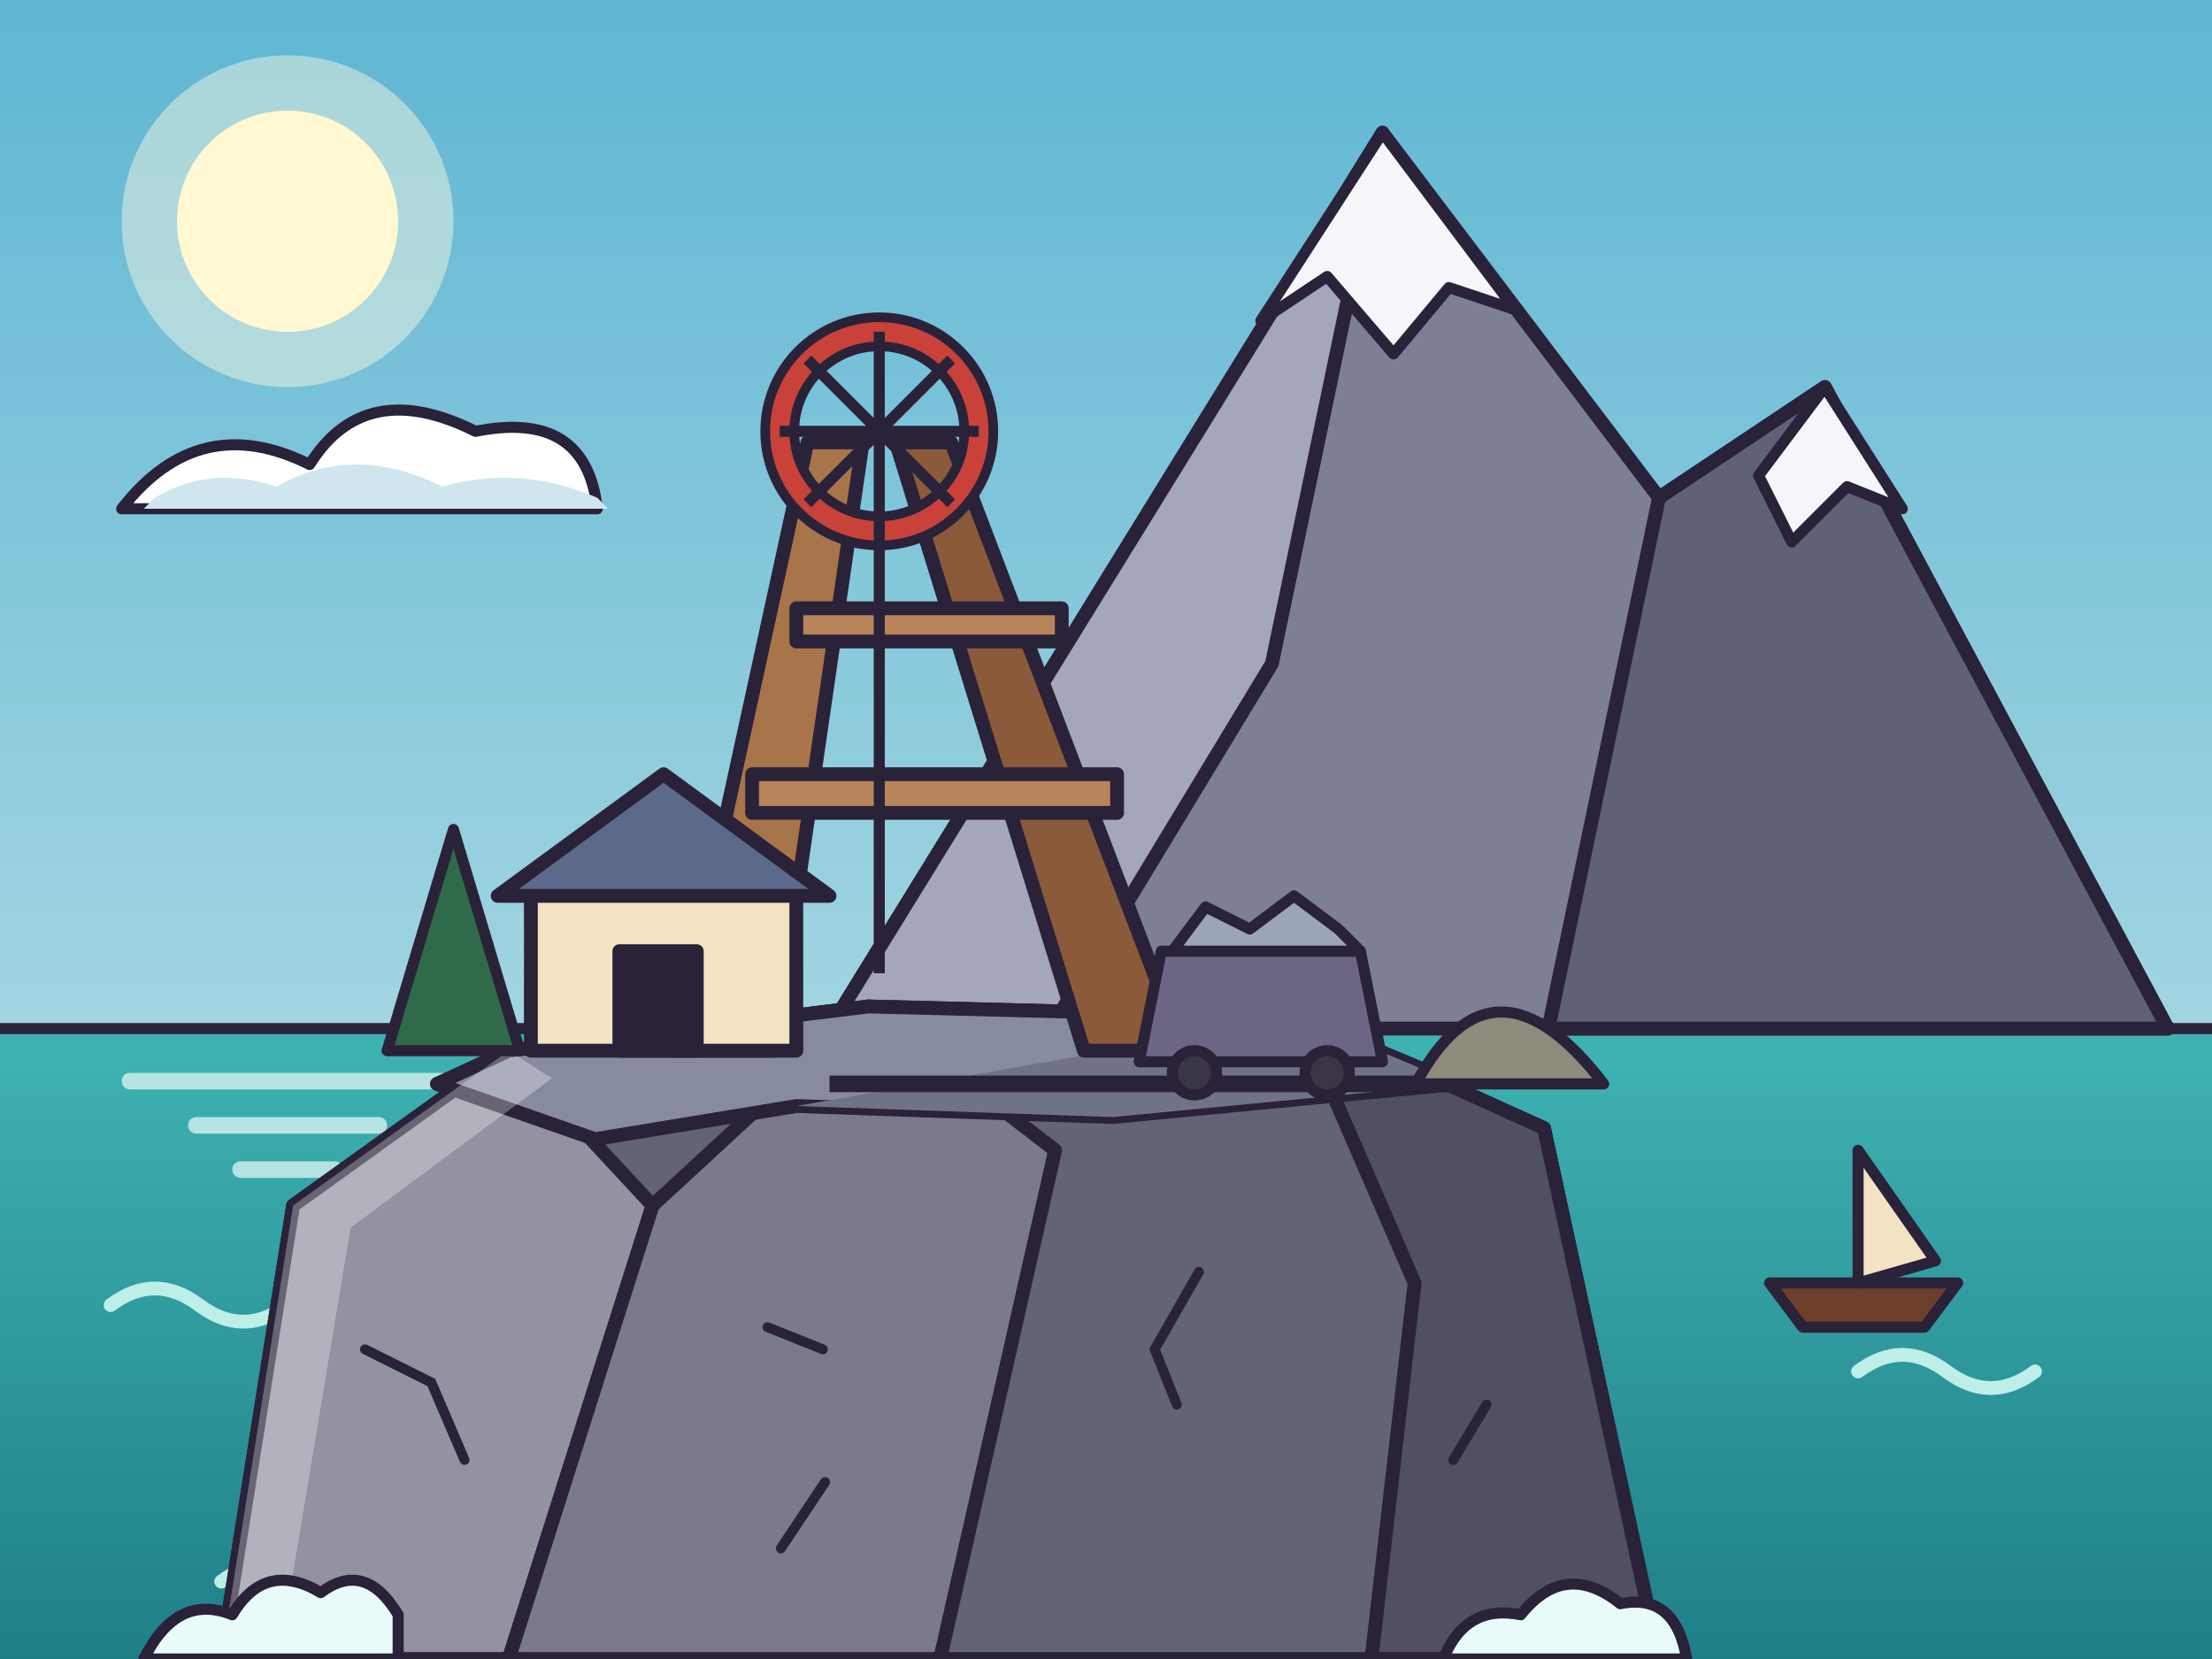
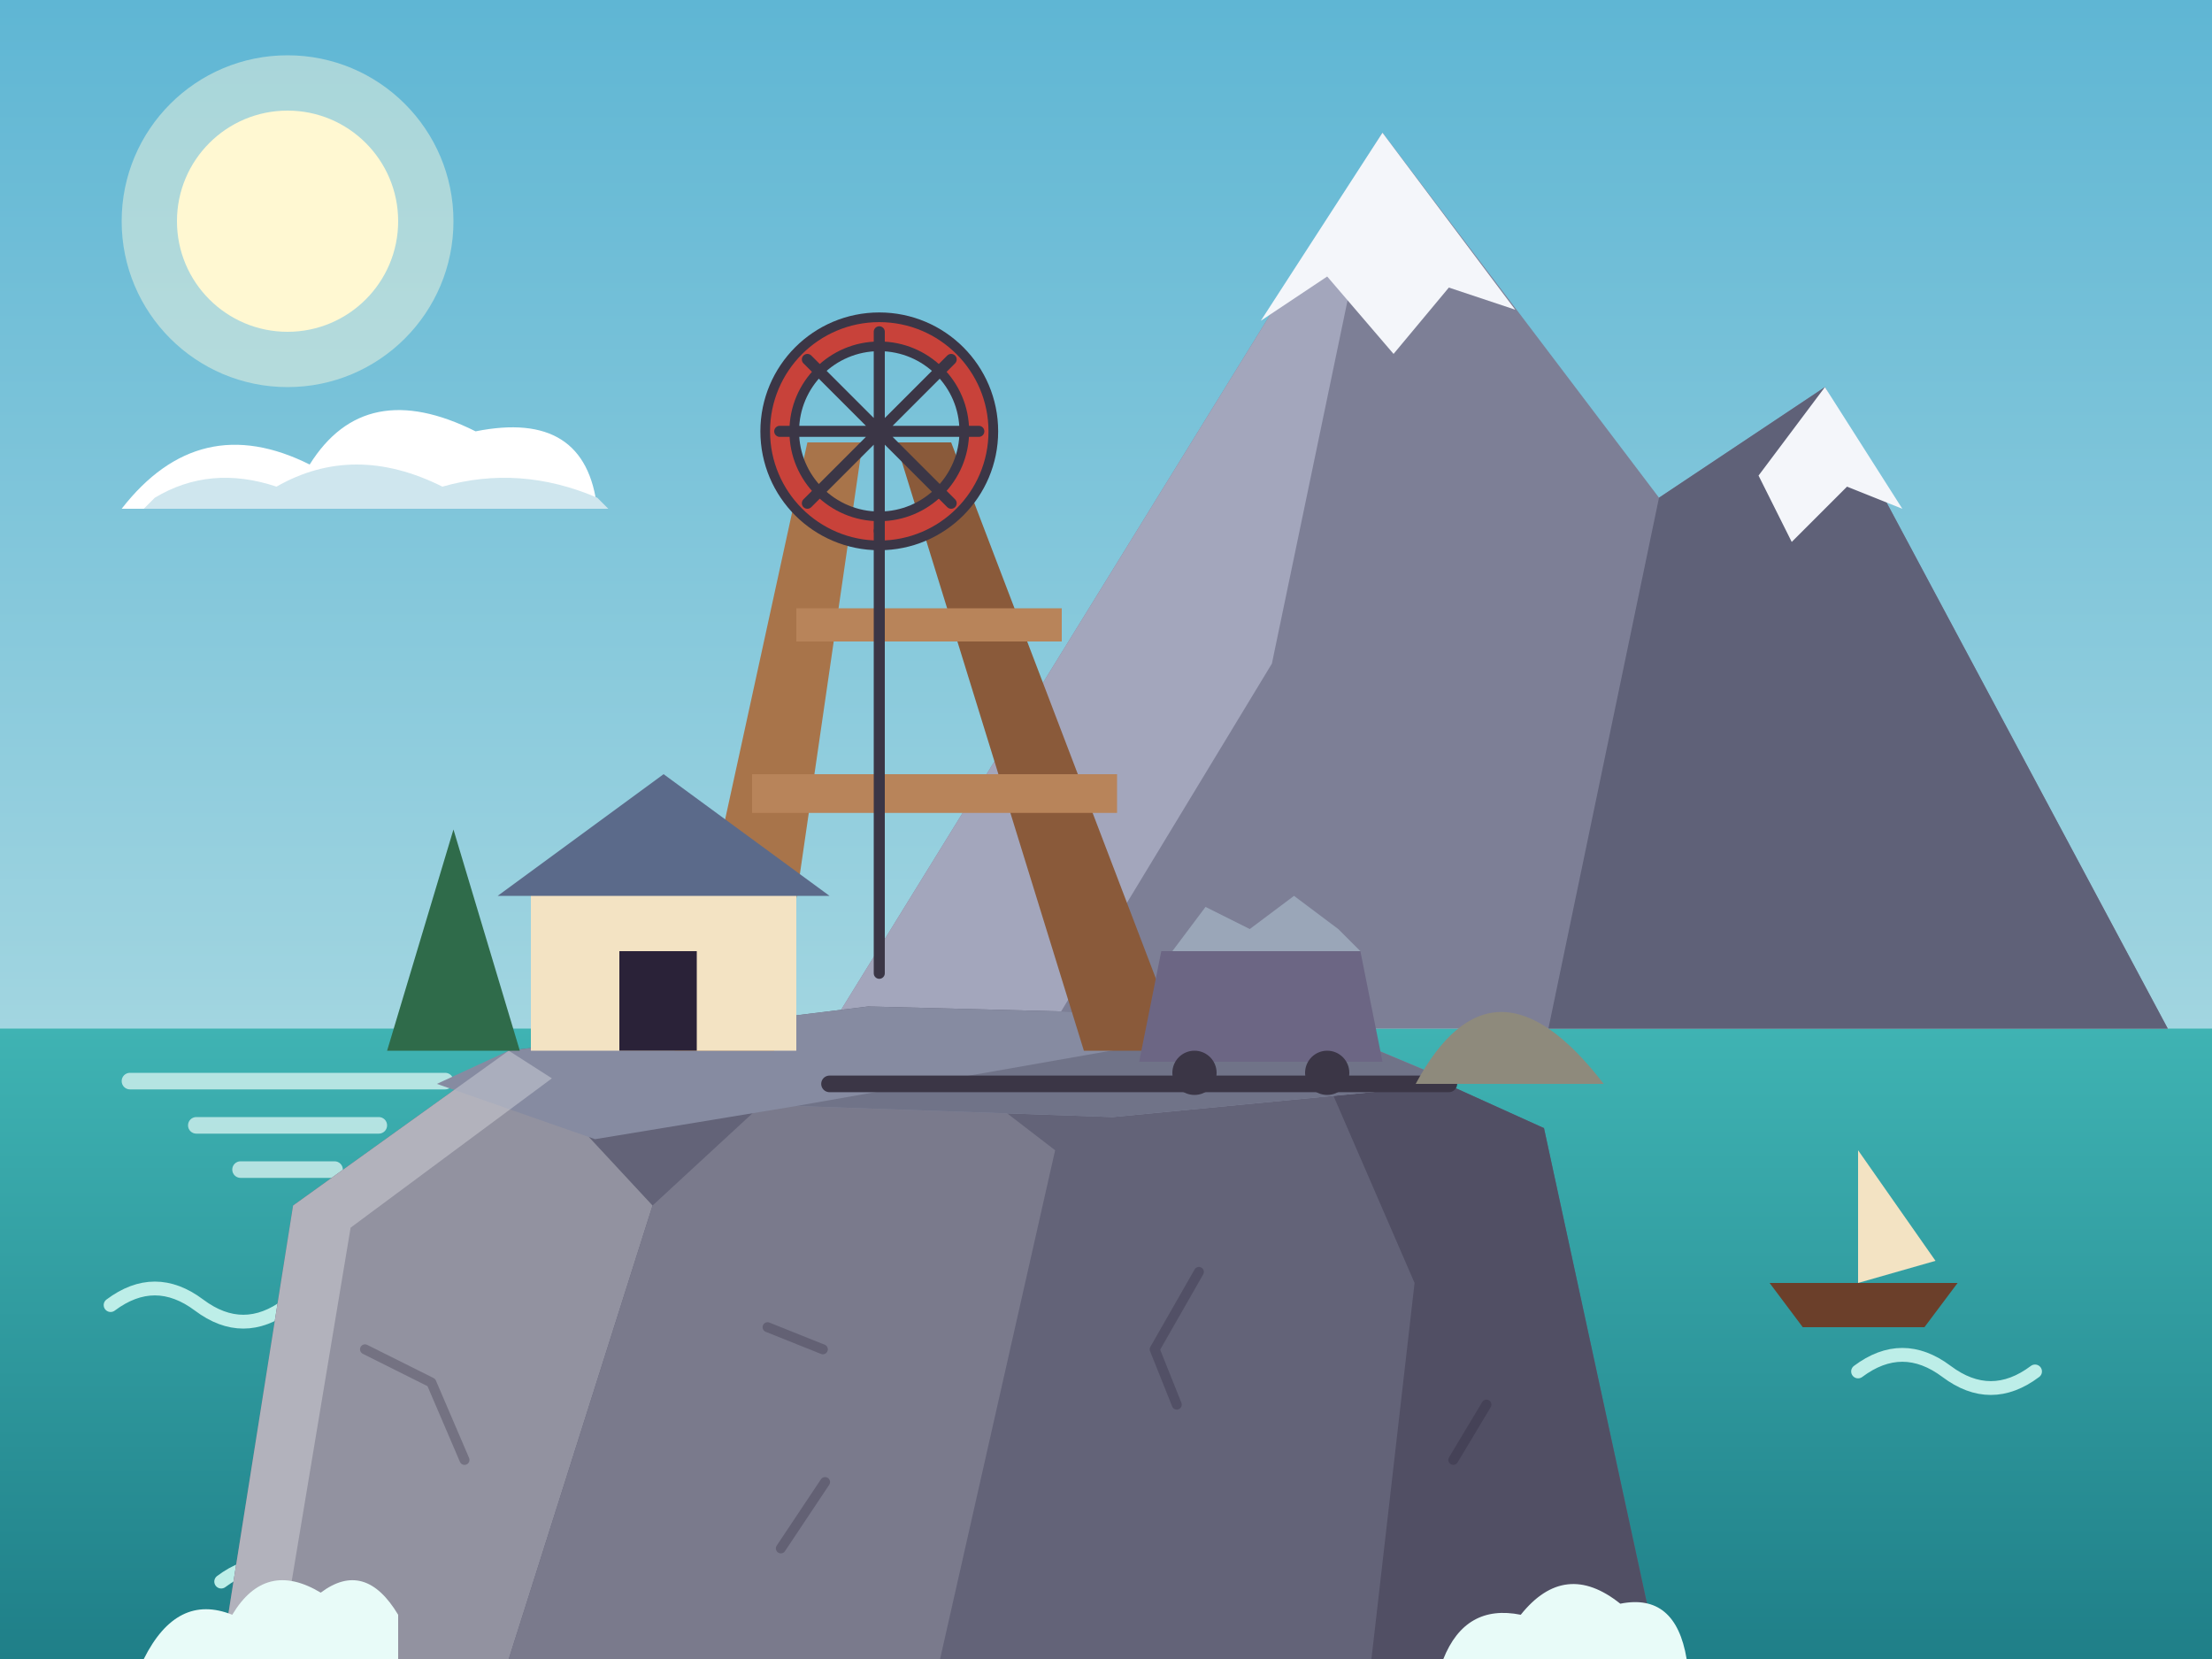
<svg xmlns="http://www.w3.org/2000/svg" viewBox="0 0 400 300">
  <defs>
    <linearGradient id="sky" x1="0" y1="0" x2="0" y2="1">
      <stop offset="0" stop-color="#5fb6d4" />
      <stop offset="0.6" stop-color="#9fd4e0" />
      <stop offset="1" stop-color="#e3f4ee" />
    </linearGradient>
    <linearGradient id="sea" x1="0" y1="0" x2="0" y2="1">
      <stop offset="0" stop-color="#3fb3b3" />
      <stop offset="1" stop-color="#1f7f88" />
    </linearGradient>
  </defs>
  <rect width="400" height="300" fill="url(#sky)" />
  <circle cx="52" cy="40" r="30" fill="#fffbe0" opacity="0.45" />
  <circle cx="52" cy="40" r="20" fill="#fff8d2" />
-   <path d="M22 92 q14 -18 34 -8 q10 -16 30 -6 q20 -4 22 14 z" fill="#ffffff" stroke="#2a2238" stroke-width="2" stroke-linejoin="round" />
+   <path d="M22 92 q14 -18 34 -8 q10 -16 30 -6 q20 -4 22 14 z" fill="#ffffff" />
  <path d="M28 90 q10 -6 22 -2 q14 -8 30 0 q14 -4 28 2 l2 2 h-84 z" fill="#cfe6ee" />
  <rect y="186" width="400" height="114" fill="url(#sea)" />
-   <path d="M0 186 H400" stroke="#2a2238" stroke-width="2" />
  <g fill="#e8fbf8" opacity="0.7">
    <rect x="22" y="194" width="60" height="3" rx="1.5" />
    <rect x="34" y="202" width="36" height="3" rx="1.5" />
    <rect x="42" y="210" width="20" height="3" rx="1.5" />
  </g>
  <g fill="none" stroke="#bdeee8" stroke-width="2.5" stroke-linecap="round">
    <path d="M20 236 q8 -6 16 0 q8 6 16 0" />
    <path d="M110 268 q8 -6 16 0 q8 6 16 0" />
    <path d="M336 248 q8 -6 16 0 q8 6 16 0" />
    <path d="M40 286 q8 -6 16 0" />
  </g>
-   <g stroke="#2a2238" stroke-width="2.5" stroke-linejoin="round">
+   <g>
    <path d="M150 186 L250 24 L300 90 L330 70 L392 186 Z" fill="#7d7f96" />
    <path d="M250 24 L230 120 L190 186 L150 186 Z" fill="#a3a6bc" />
    <path d="M300 90 L280 186 L392 186 L330 70 Z" fill="#5f6178" />
  </g>
-   <path d="M250 24 L274 56 L262 52 L252 64 L240 50 L228 58 Z" fill="#f4f6fa" stroke="#2a2238" stroke-width="2" stroke-linejoin="round" />
-   <path d="M330 70 L344 92 L334 88 L324 98 L318 86 Z" fill="#f4f6fa" stroke="#2a2238" stroke-width="2" stroke-linejoin="round" />
-   <g stroke="#2a2238" stroke-width="2.5" stroke-linejoin="round">
+   <path d="M250 24 L274 56 L262 52 L252 64 L240 50 L228 58 Z" fill="#f4f6fa" />
+   <path d="M330 70 L344 92 L334 88 L324 98 L318 86 Z" fill="#f4f6fa" />
+   <g>
    <path d="M40 300 L53.0 218 L92.0 190 L157.0 182 L235.0 184 L279.2 204 L300 300 Z" fill="#636378" />
    <path d="M53.0 218 L92.0 190 L118.0 218 L92.0 300 L40 300 Z" fill="#9292a0" />
    <path d="M118.0 218 L157.0 182 L190.8 208 L170.0 300 L92.0 300 Z" fill="#7a7a8c" />
    <path d="M235.0 184 L279.2 204 L300 300 L248.0 300 L255.8 232 Z" fill="#514f64" />
    <path d="M79.0 196 L92.0 190 L157.0 182 L235.0 184 L263.6 196 L201.2 202 L144.0 200 L107.6 206 Z" fill="#868ba1" />
  </g>
  <path d="M144.0 200 L201.2 202 L263.6 196 L235.0 184 Z" fill="#707388" />
  <path d="M53.0 218 L92.0 190 L99.8 195 L63.4 222 L50.4 300 L40 300 Z" fill="#ffffff" opacity="0.3" />
-   <g fill="none" stroke="#2a2238" stroke-width="1.8" stroke-linecap="round">
+   <g fill="none" stroke="#2a2238" stroke-width="1.8" stroke-linecap="round" stroke-opacity="0.28" stroke-linejoin="round">
    <path d="M66.0 244 l12 6 l6 14" />
    <path d="M138.8 240 l10 4" />
    <path d="M149.2 268 l-8 12" />
    <path d="M216.8 230 l-8 14 l4 10" />
    <path d="M268.8 254 l-6 10" />
  </g>
-   <g fill="#e8fbf8" stroke="#2a2238" stroke-width="2" stroke-linejoin="round">
+   <g fill="#e8fbf8">
    <path d="M26 300 q6 -12 16 -8 q6 -10 16 -4 q8 -6 14 4 v8 z" />
    <path d="M261.0 300 q4 -10 14 -8 q8 -10 18 -2 q10 -2 12 10 z" />
  </g>
-   <g stroke="#2a2238" stroke-width="2.5" stroke-linejoin="round">
+   <g>
    <path d="M122 190 L146 80 L156 80 L140 190 Z" fill="#a8744a" />
    <path d="M196 190 L162 80 L172 80 L214 190 Z" fill="#8a5a3a" />
    <path d="M136 140 h66 v7 h-66 z M144 110 h48 v6 h-48 z" fill="#b8845a" />
  </g>
-   <circle cx="159" cy="78" r="18" fill="none" stroke="#2a2238" stroke-width="7" />
+   <circle cx="159" cy="78" r="18" fill="none" stroke="#3b3646" stroke-width="7" stroke-linecap="round" stroke-linejoin="round" />
  <circle cx="159" cy="78" r="18" fill="none" stroke="#c8423a" stroke-width="3.5" />
-   <path d="M159 60 v36 M141 78 h36 M146 65 l26 26 M172 65 l-26 26" stroke="#2a2238" stroke-width="2" />
-   <path d="M159 96 v80" stroke="#2a2238" stroke-width="2" />
-   <g stroke="#2a2238" stroke-width="2.5" stroke-linejoin="round">
+   <path d="M159 60 v36 M141 78 h36 M146 65 l26 26 M172 65 l-26 26" stroke="#3b3646" stroke-width="2" stroke-linecap="round" stroke-linejoin="round" />
+   <path d="M159 96 v80" stroke="#3b3646" stroke-width="2" stroke-linecap="round" stroke-linejoin="round" />
+   <g>
    <rect x="96" y="160" width="48" height="30" fill="#f3e3c3" />
    <path d="M90 162 L120 140 L150 162 Z" fill="#5b6a8a" />
    <rect x="112" y="172" width="14" height="18" fill="#2a2238" />
  </g>
-   <path d="M150 196 H262" stroke="#2a2238" stroke-width="3" />
-   <g stroke="#2a2238" stroke-width="2" stroke-linejoin="round">
+   <path d="M150 196 H262" stroke="#3b3646" stroke-width="3" stroke-linecap="round" stroke-linejoin="round" />
+   <g>
    <path d="M206 192 L210 172 H246 L250 192 Z" fill="#6c6684" />
    <circle cx="216" cy="194" r="4" fill="#3b3646" />
    <circle cx="240" cy="194" r="4" fill="#3b3646" />
  </g>
-   <g stroke="#2a2238" stroke-width="2" stroke-linejoin="round">
+   <g>
    <path d="M212 172 l6 -8 l8 4 l8 -6 l8 6 l4 4 z" fill="#9aa6b8" />
  </g>
-   <g stroke="#2a2238" stroke-width="2" stroke-linejoin="round">
+   <g>
    <path d="M256 196 q14 -26 34 0 z" fill="#8e8a7c" />
  </g>
-   <g stroke="#2a2238" stroke-width="2" stroke-linejoin="round">
+   <g>
    <path d="M70 190 L82 150 L94 190 Z" fill="#2f6b4a" />
  </g>
-   <g stroke="#2a2238" stroke-width="2" stroke-linejoin="round">
+   <g>
    <path d="M320 232 h34 l-6 8 h-22 z" fill="#6b3f2a" />
    <path d="M336 232 v-24 l14 20 z" fill="#f3e3c3" />
  </g>
</svg>
